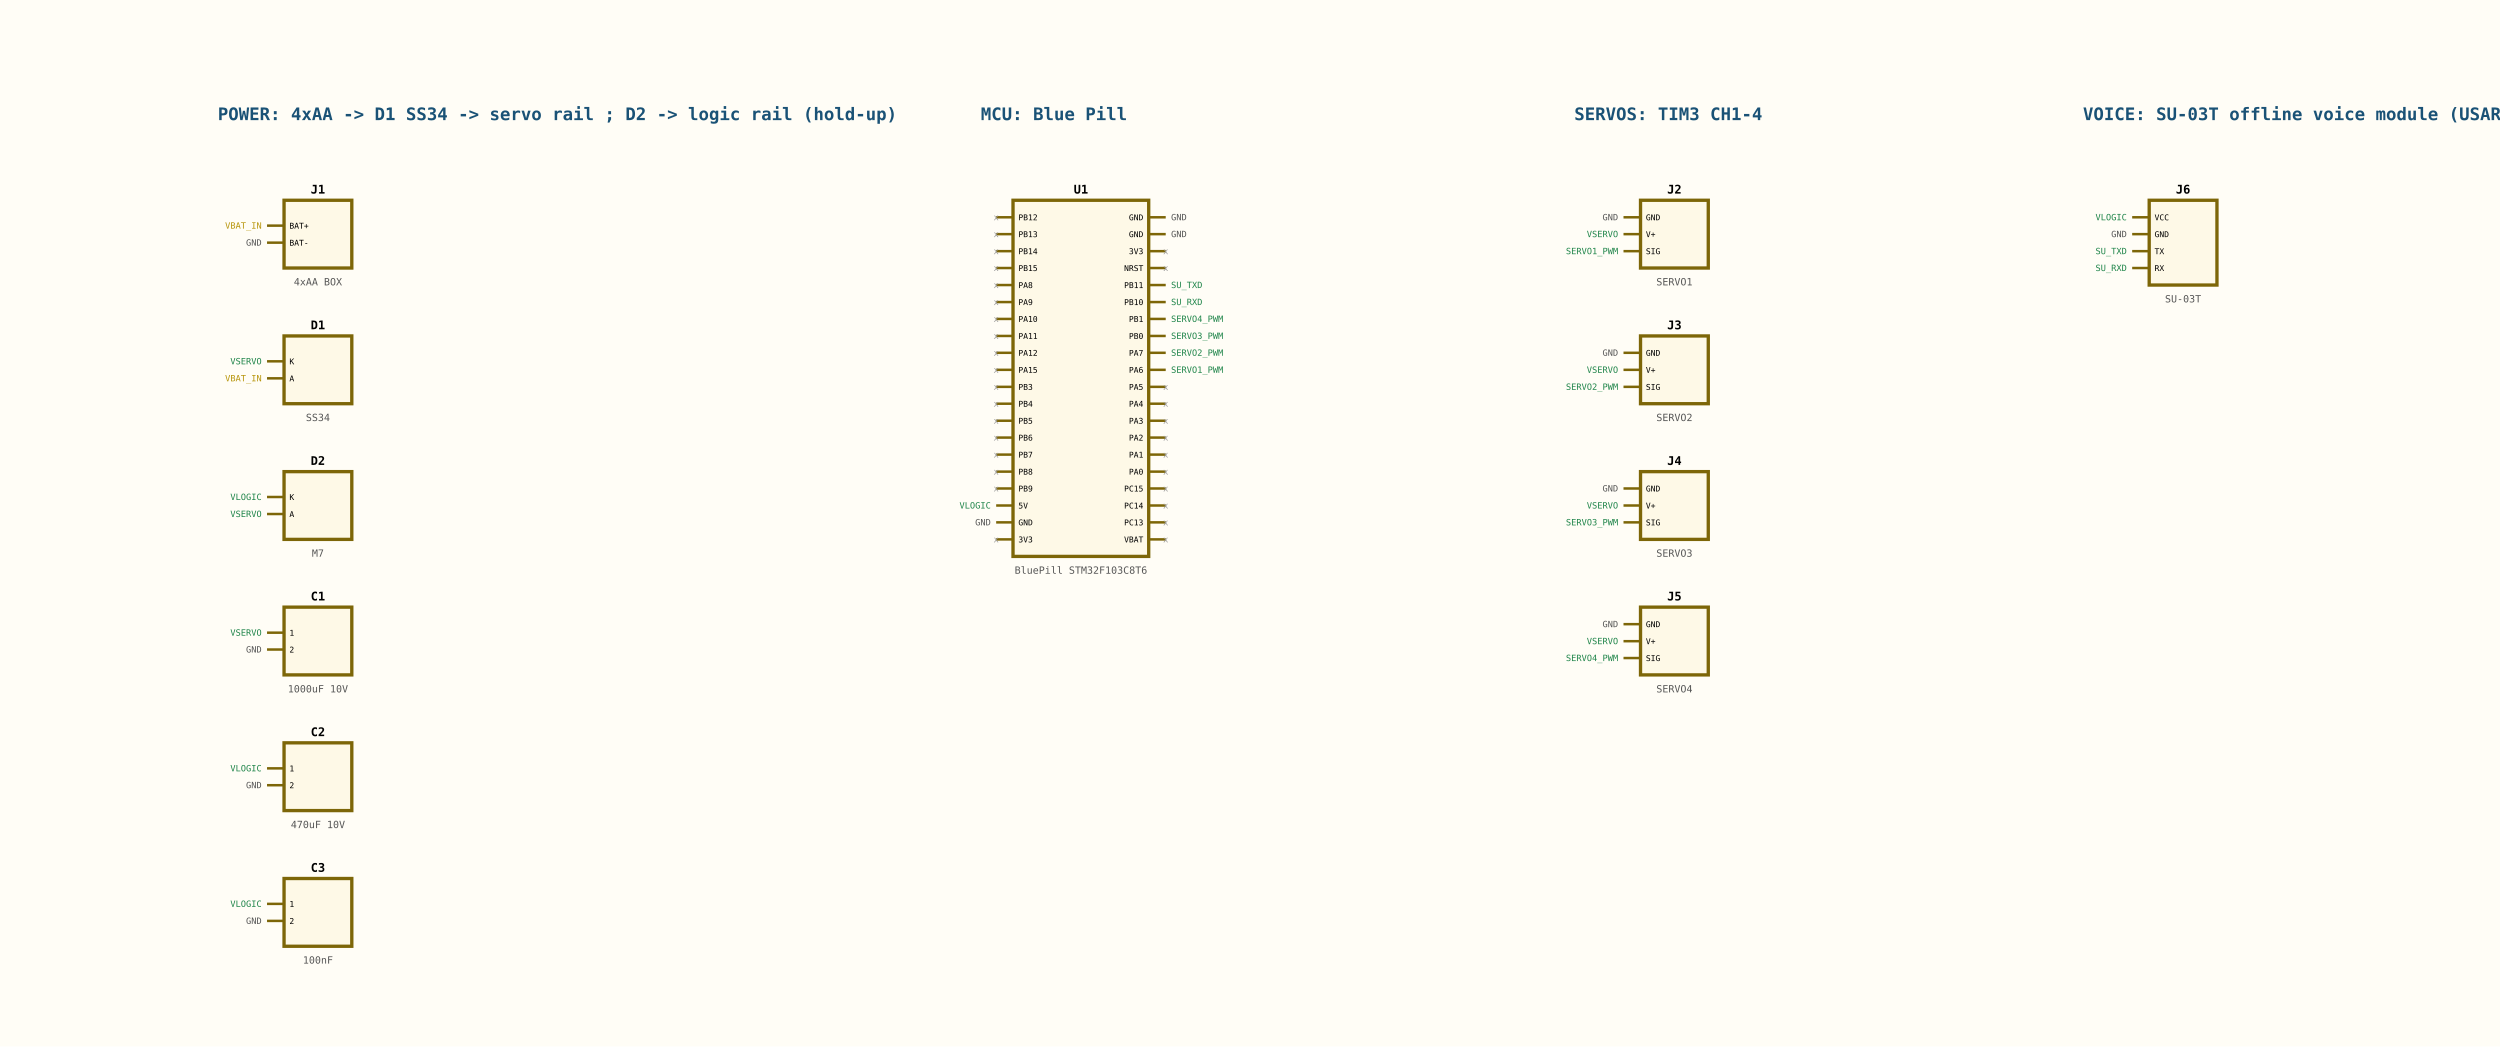
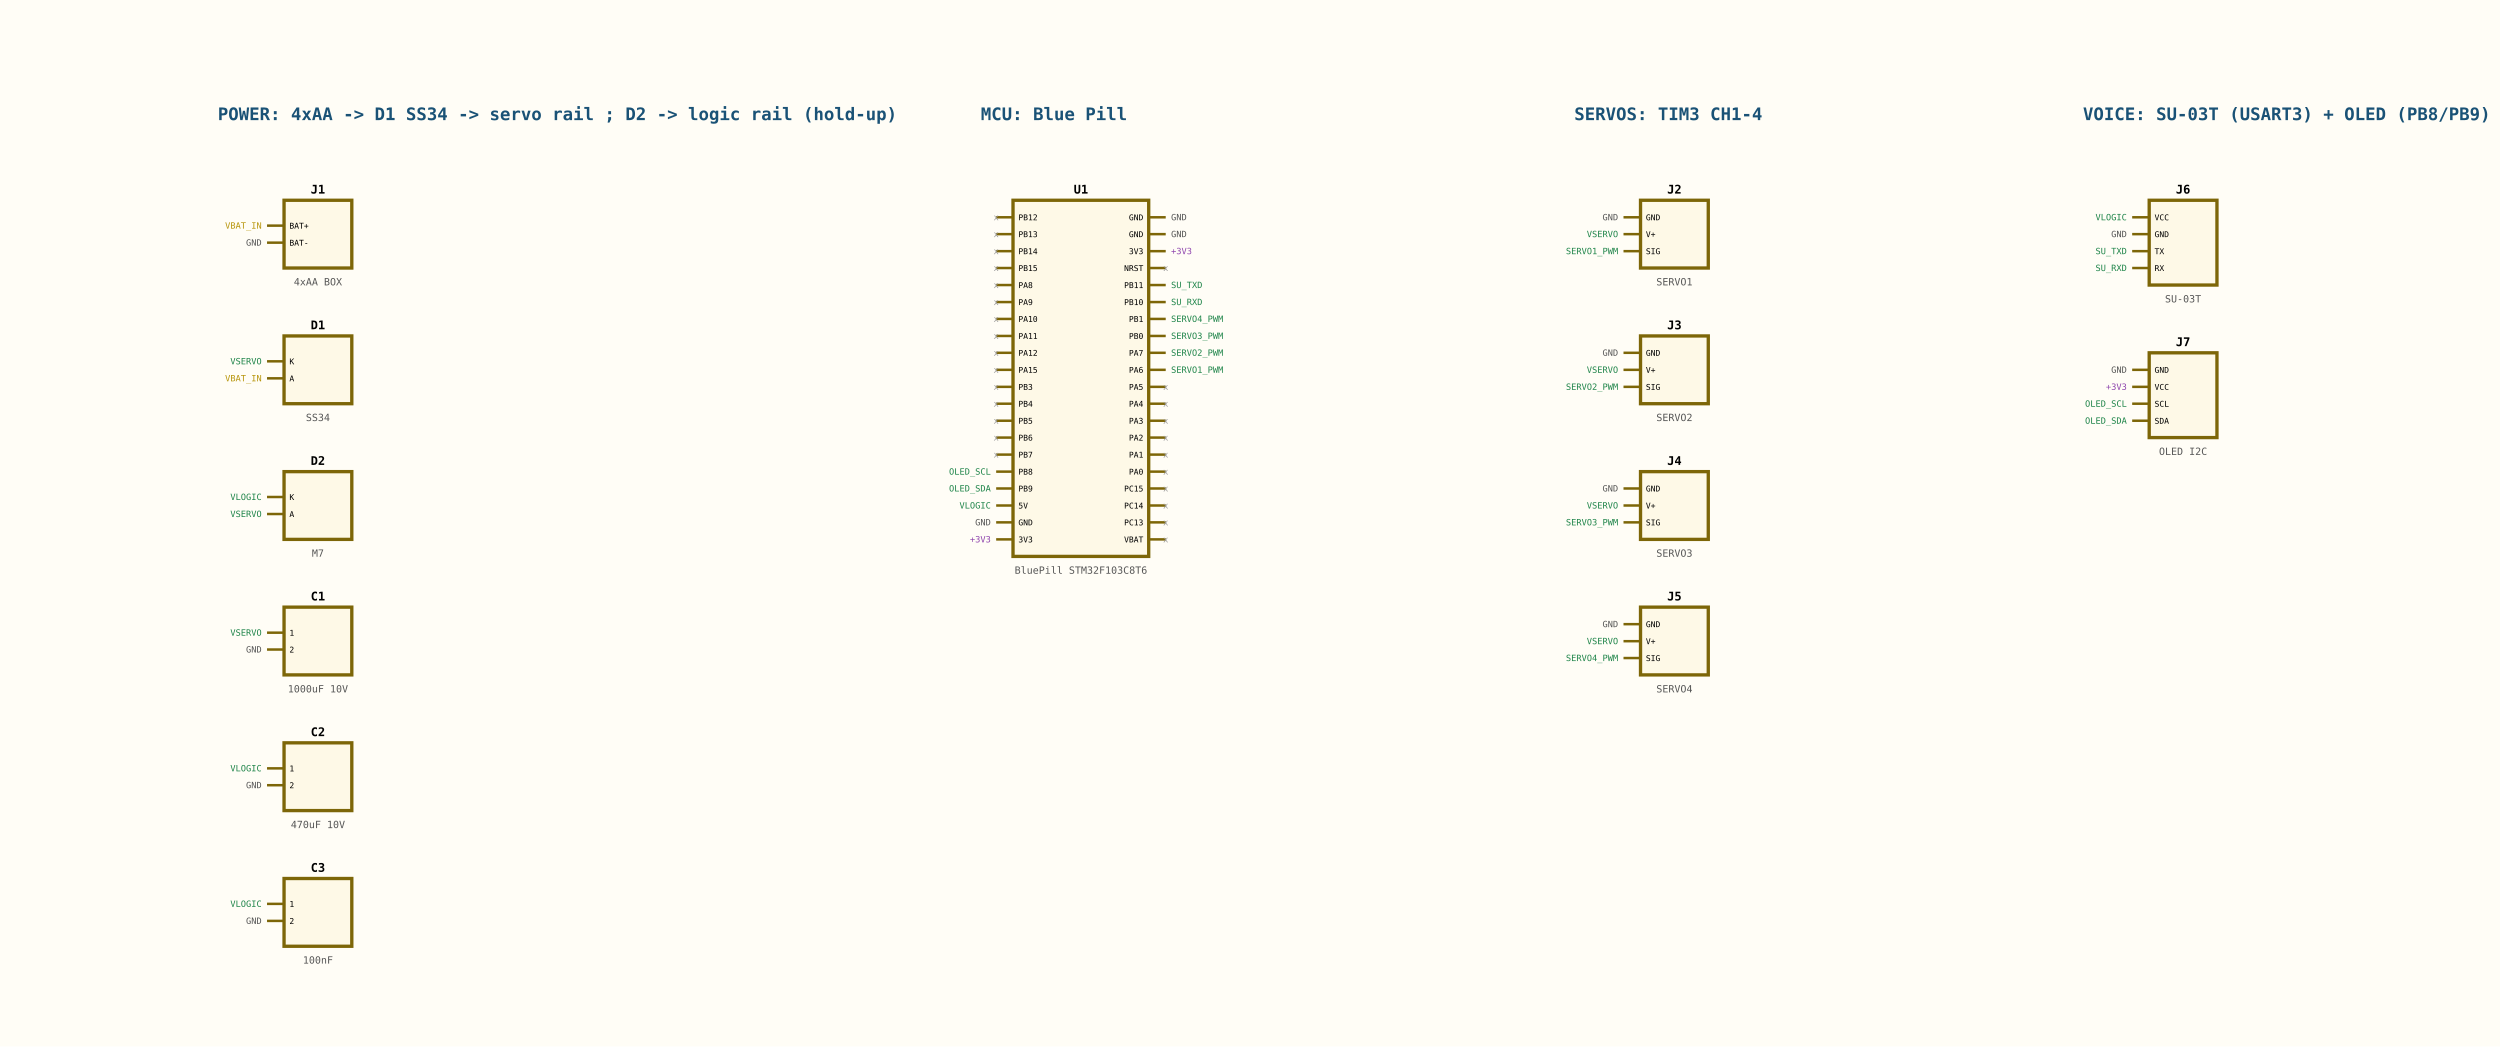
<svg xmlns="http://www.w3.org/2000/svg" width="1498" height="627" viewBox="0 0 1498 627" font-family="monospace">
  <rect width="100%" height="100%" fill="#fffdf6" />
  <text x="130.5" y="72.0" font-size="10.4" font-weight="bold" fill="#1a5276">POWER: 4xAA -&gt; D1 SS34 -&gt; servo rail ; D2 -&gt; logic rail (hold-up)</text>
  <text x="587.7" y="72.0" font-size="10.4" font-weight="bold" fill="#1a5276">MCU: Blue Pill</text>
  <text x="943.3" y="72.0" font-size="10.4" font-weight="bold" fill="#1a5276">SERVOS: TIM3 CH1-4</text>
-   <text x="1248.1" y="72.0" font-size="10.4" font-weight="bold" fill="#1a5276">VOICE: SU-03T offline voice module (USART3)</text>
+   <text x="1248.1" y="72.0" font-size="10.4" font-weight="bold" fill="#1a5276">VOICE: SU-03T (USART3)  +  OLED (PB8/PB9)</text>
  <rect x="170.2" y="120.0" width="40.6" height="40.6" fill="#fef9e7" stroke="#7d6608" stroke-width="2" />
  <text x="190.5" y="116.0" font-size="7.2" text-anchor="middle" font-weight="bold">J1</text>
  <text x="190.5" y="171.0" font-size="6.0" text-anchor="middle" fill="#555">4xAA BOX</text>
  <line x1="160.0" y1="135.2" x2="170.2" y2="135.2" stroke="#7d6608" stroke-width="1.5" />
  <text x="173.4" y="137.0" font-size="4.8" text-anchor="start">BAT+</text>
  <text x="156.8" y="137.0" font-size="5.2" text-anchor="end" fill="#b7950b">VBAT_IN</text>
  <line x1="160.0" y1="145.4" x2="170.2" y2="145.4" stroke="#7d6608" stroke-width="1.5" />
  <text x="173.4" y="147.2" font-size="4.8" text-anchor="start">BAT-</text>
  <text x="156.8" y="147.2" font-size="5.2" text-anchor="end" fill="#555">GND</text>
  <rect x="170.2" y="201.3" width="40.6" height="40.6" fill="#fef9e7" stroke="#7d6608" stroke-width="2" />
  <text x="190.5" y="197.3" font-size="7.2" text-anchor="middle" font-weight="bold">D1</text>
  <text x="190.5" y="252.3" font-size="6.0" text-anchor="middle" fill="#555">SS34</text>
  <line x1="160.0" y1="216.5" x2="170.2" y2="216.5" stroke="#7d6608" stroke-width="1.5" />
  <text x="173.4" y="218.3" font-size="4.8" text-anchor="start">K</text>
  <text x="156.8" y="218.3" font-size="5.2" text-anchor="end" fill="#1e8449">VSERVO</text>
  <line x1="160.0" y1="226.7" x2="170.2" y2="226.7" stroke="#7d6608" stroke-width="1.5" />
  <text x="173.4" y="228.5" font-size="4.8" text-anchor="start">A</text>
  <text x="156.8" y="228.5" font-size="5.2" text-anchor="end" fill="#b7950b">VBAT_IN</text>
  <rect x="170.2" y="282.6" width="40.6" height="40.6" fill="#fef9e7" stroke="#7d6608" stroke-width="2" />
  <text x="190.5" y="278.6" font-size="7.2" text-anchor="middle" font-weight="bold">D2</text>
  <text x="190.5" y="333.6" font-size="6.0" text-anchor="middle" fill="#555">M7</text>
  <line x1="160.0" y1="297.8" x2="170.2" y2="297.8" stroke="#7d6608" stroke-width="1.5" />
  <text x="173.4" y="299.6" font-size="4.8" text-anchor="start">K</text>
  <text x="156.8" y="299.6" font-size="5.2" text-anchor="end" fill="#1e8449">VLOGIC</text>
  <line x1="160.0" y1="308.0" x2="170.2" y2="308.0" stroke="#7d6608" stroke-width="1.5" />
  <text x="173.4" y="309.8" font-size="4.8" text-anchor="start">A</text>
  <text x="156.8" y="309.8" font-size="5.2" text-anchor="end" fill="#1e8449">VSERVO</text>
  <rect x="170.2" y="363.8" width="40.6" height="40.6" fill="#fef9e7" stroke="#7d6608" stroke-width="2" />
  <text x="190.5" y="359.8" font-size="7.2" text-anchor="middle" font-weight="bold">C1</text>
  <text x="190.5" y="414.9" font-size="6.0" text-anchor="middle" fill="#555">1000uF 10V</text>
  <line x1="160.0" y1="379.1" x2="170.2" y2="379.1" stroke="#7d6608" stroke-width="1.5" />
  <text x="173.4" y="380.9" font-size="4.8" text-anchor="start">1</text>
  <text x="156.8" y="380.9" font-size="5.2" text-anchor="end" fill="#1e8449">VSERVO</text>
  <line x1="160.0" y1="389.2" x2="170.2" y2="389.2" stroke="#7d6608" stroke-width="1.5" />
  <text x="173.4" y="391.0" font-size="4.8" text-anchor="start">2</text>
  <text x="156.8" y="391.0" font-size="5.2" text-anchor="end" fill="#555">GND</text>
  <rect x="170.2" y="445.1" width="40.6" height="40.6" fill="#fef9e7" stroke="#7d6608" stroke-width="2" />
  <text x="190.5" y="441.1" font-size="7.2" text-anchor="middle" font-weight="bold">C2</text>
  <text x="190.5" y="496.2" font-size="6.0" text-anchor="middle" fill="#555">470uF 10V</text>
  <line x1="160.0" y1="460.4" x2="170.2" y2="460.4" stroke="#7d6608" stroke-width="1.5" />
  <text x="173.4" y="462.2" font-size="4.8" text-anchor="start">1</text>
  <text x="156.8" y="462.2" font-size="5.2" text-anchor="end" fill="#1e8449">VLOGIC</text>
  <line x1="160.0" y1="470.5" x2="170.2" y2="470.5" stroke="#7d6608" stroke-width="1.5" />
  <text x="173.4" y="472.3" font-size="4.8" text-anchor="start">2</text>
  <text x="156.8" y="472.3" font-size="5.2" text-anchor="end" fill="#555">GND</text>
  <rect x="170.2" y="526.4" width="40.6" height="40.6" fill="#fef9e7" stroke="#7d6608" stroke-width="2" />
  <text x="190.5" y="522.4" font-size="7.2" text-anchor="middle" font-weight="bold">C3</text>
  <text x="190.5" y="577.4" font-size="6.0" text-anchor="middle" fill="#555">100nF</text>
  <line x1="160.0" y1="541.6" x2="170.2" y2="541.6" stroke="#7d6608" stroke-width="1.5" />
  <text x="173.4" y="543.4" font-size="4.8" text-anchor="start">1</text>
  <text x="156.8" y="543.4" font-size="5.2" text-anchor="end" fill="#1e8449">VLOGIC</text>
  <line x1="160.0" y1="551.8" x2="170.2" y2="551.8" stroke="#7d6608" stroke-width="1.5" />
  <text x="173.4" y="553.6" font-size="4.8" text-anchor="start">2</text>
  <text x="156.8" y="553.6" font-size="5.2" text-anchor="end" fill="#555">GND</text>
  <rect x="607.0" y="120.0" width="81.3" height="213.4" fill="#fef9e7" stroke="#7d6608" stroke-width="2" />
  <text x="647.7" y="116.0" font-size="7.2" text-anchor="middle" font-weight="bold">U1</text>
  <text x="647.7" y="343.8" font-size="6.0" text-anchor="middle" fill="#555">BluePill STM32F103C8T6</text>
  <line x1="596.9" y1="130.2" x2="607.0" y2="130.2" stroke="#7d6608" stroke-width="1.5" />
  <text x="610.2" y="132.0" font-size="4.8" text-anchor="start">PB12</text>
  <text x="596.9" y="132.0" font-size="5.2" text-anchor="middle" fill="#999">x</text>
  <line x1="596.9" y1="140.3" x2="607.0" y2="140.3" stroke="#7d6608" stroke-width="1.5" />
  <text x="610.2" y="142.1" font-size="4.8" text-anchor="start">PB13</text>
  <text x="596.9" y="142.1" font-size="5.2" text-anchor="middle" fill="#999">x</text>
  <line x1="596.9" y1="150.5" x2="607.0" y2="150.5" stroke="#7d6608" stroke-width="1.5" />
  <text x="610.2" y="152.3" font-size="4.8" text-anchor="start">PB14</text>
  <text x="596.9" y="152.3" font-size="5.2" text-anchor="middle" fill="#999">x</text>
  <line x1="596.9" y1="160.6" x2="607.0" y2="160.6" stroke="#7d6608" stroke-width="1.5" />
  <text x="610.2" y="162.4" font-size="4.8" text-anchor="start">PB15</text>
  <text x="596.9" y="162.4" font-size="5.2" text-anchor="middle" fill="#999">x</text>
  <line x1="596.9" y1="170.8" x2="607.0" y2="170.8" stroke="#7d6608" stroke-width="1.5" />
  <text x="610.2" y="172.6" font-size="4.8" text-anchor="start">PA8</text>
  <text x="596.9" y="172.6" font-size="5.2" text-anchor="middle" fill="#999">x</text>
  <line x1="596.9" y1="181.0" x2="607.0" y2="181.0" stroke="#7d6608" stroke-width="1.5" />
  <text x="610.2" y="182.8" font-size="4.8" text-anchor="start">PA9</text>
  <text x="596.9" y="182.8" font-size="5.2" text-anchor="middle" fill="#999">x</text>
  <line x1="596.9" y1="191.1" x2="607.0" y2="191.1" stroke="#7d6608" stroke-width="1.5" />
  <text x="610.2" y="192.9" font-size="4.8" text-anchor="start">PA10</text>
  <text x="596.9" y="192.9" font-size="5.2" text-anchor="middle" fill="#999">x</text>
  <line x1="596.9" y1="201.3" x2="607.0" y2="201.3" stroke="#7d6608" stroke-width="1.5" />
  <text x="610.2" y="203.1" font-size="4.8" text-anchor="start">PA11</text>
  <text x="596.9" y="203.1" font-size="5.2" text-anchor="middle" fill="#999">x</text>
  <line x1="596.9" y1="211.4" x2="607.0" y2="211.4" stroke="#7d6608" stroke-width="1.5" />
  <text x="610.2" y="213.2" font-size="4.8" text-anchor="start">PA12</text>
  <text x="596.9" y="213.2" font-size="5.2" text-anchor="middle" fill="#999">x</text>
  <line x1="596.9" y1="221.6" x2="607.0" y2="221.6" stroke="#7d6608" stroke-width="1.5" />
  <text x="610.2" y="223.4" font-size="4.8" text-anchor="start">PA15</text>
  <text x="596.9" y="223.4" font-size="5.2" text-anchor="middle" fill="#999">x</text>
  <line x1="596.9" y1="231.8" x2="607.0" y2="231.8" stroke="#7d6608" stroke-width="1.5" />
  <text x="610.2" y="233.6" font-size="4.8" text-anchor="start">PB3</text>
  <text x="596.9" y="233.6" font-size="5.2" text-anchor="middle" fill="#999">x</text>
  <line x1="596.9" y1="241.9" x2="607.0" y2="241.9" stroke="#7d6608" stroke-width="1.5" />
  <text x="610.2" y="243.7" font-size="4.8" text-anchor="start">PB4</text>
  <text x="596.9" y="243.7" font-size="5.2" text-anchor="middle" fill="#999">x</text>
  <line x1="596.9" y1="252.1" x2="607.0" y2="252.1" stroke="#7d6608" stroke-width="1.5" />
  <text x="610.2" y="253.9" font-size="4.8" text-anchor="start">PB5</text>
  <text x="596.9" y="253.9" font-size="5.2" text-anchor="middle" fill="#999">x</text>
  <line x1="596.9" y1="262.2" x2="607.0" y2="262.2" stroke="#7d6608" stroke-width="1.5" />
  <text x="610.2" y="264.0" font-size="4.8" text-anchor="start">PB6</text>
  <text x="596.9" y="264.0" font-size="5.2" text-anchor="middle" fill="#999">x</text>
  <line x1="596.9" y1="272.4" x2="607.0" y2="272.4" stroke="#7d6608" stroke-width="1.5" />
  <text x="610.2" y="274.2" font-size="4.8" text-anchor="start">PB7</text>
  <text x="596.9" y="274.2" font-size="5.2" text-anchor="middle" fill="#999">x</text>
  <line x1="596.9" y1="282.6" x2="607.0" y2="282.6" stroke="#7d6608" stroke-width="1.5" />
  <text x="610.2" y="284.4" font-size="4.8" text-anchor="start">PB8</text>
-   <text x="596.9" y="284.4" font-size="5.2" text-anchor="middle" fill="#999">x</text>
+   <text x="593.7" y="284.4" font-size="5.2" text-anchor="end" fill="#1e8449">OLED_SCL</text>
  <line x1="596.9" y1="292.7" x2="607.0" y2="292.7" stroke="#7d6608" stroke-width="1.5" />
  <text x="610.2" y="294.5" font-size="4.8" text-anchor="start">PB9</text>
-   <text x="596.9" y="294.5" font-size="5.2" text-anchor="middle" fill="#999">x</text>
+   <text x="593.7" y="294.5" font-size="5.2" text-anchor="end" fill="#1e8449">OLED_SDA</text>
  <line x1="596.9" y1="302.9" x2="607.0" y2="302.9" stroke="#7d6608" stroke-width="1.5" />
  <text x="610.2" y="304.7" font-size="4.8" text-anchor="start">5V</text>
  <text x="593.7" y="304.7" font-size="5.2" text-anchor="end" fill="#1e8449">VLOGIC</text>
  <line x1="596.9" y1="313.0" x2="607.0" y2="313.0" stroke="#7d6608" stroke-width="1.5" />
  <text x="610.2" y="314.8" font-size="4.8" text-anchor="start">GND</text>
  <text x="593.7" y="314.8" font-size="5.2" text-anchor="end" fill="#555">GND</text>
  <line x1="596.9" y1="323.2" x2="607.0" y2="323.2" stroke="#7d6608" stroke-width="1.5" />
  <text x="610.2" y="325.0" font-size="4.8" text-anchor="start">3V3</text>
-   <text x="596.9" y="325.0" font-size="5.2" text-anchor="middle" fill="#999">x</text>
+   <text x="593.7" y="325.0" font-size="5.2" text-anchor="end" fill="#8e44ad">+3V3</text>
  <line x1="698.5" y1="130.2" x2="688.3" y2="130.2" stroke="#7d6608" stroke-width="1.5" />
  <text x="685.1" y="132.0" font-size="4.8" text-anchor="end">GND</text>
  <text x="701.7" y="132.0" font-size="5.2" text-anchor="start" fill="#555">GND</text>
  <line x1="698.5" y1="140.3" x2="688.3" y2="140.3" stroke="#7d6608" stroke-width="1.5" />
  <text x="685.1" y="142.1" font-size="4.8" text-anchor="end">GND</text>
  <text x="701.7" y="142.1" font-size="5.2" text-anchor="start" fill="#555">GND</text>
  <line x1="698.5" y1="150.5" x2="688.3" y2="150.5" stroke="#7d6608" stroke-width="1.5" />
  <text x="685.1" y="152.3" font-size="4.8" text-anchor="end">3V3</text>
-   <text x="698.5" y="152.3" font-size="5.2" text-anchor="middle" fill="#999">x</text>
+   <text x="701.7" y="152.3" font-size="5.2" text-anchor="start" fill="#8e44ad">+3V3</text>
  <line x1="698.5" y1="160.6" x2="688.3" y2="160.6" stroke="#7d6608" stroke-width="1.5" />
  <text x="685.1" y="162.4" font-size="4.8" text-anchor="end">NRST</text>
  <text x="698.5" y="162.4" font-size="5.2" text-anchor="middle" fill="#999">x</text>
  <line x1="698.5" y1="170.8" x2="688.3" y2="170.8" stroke="#7d6608" stroke-width="1.5" />
  <text x="685.1" y="172.6" font-size="4.8" text-anchor="end">PB11</text>
  <text x="701.7" y="172.6" font-size="5.2" text-anchor="start" fill="#1e8449">SU_TXD</text>
  <line x1="698.5" y1="181.0" x2="688.3" y2="181.0" stroke="#7d6608" stroke-width="1.5" />
  <text x="685.1" y="182.8" font-size="4.8" text-anchor="end">PB10</text>
  <text x="701.7" y="182.8" font-size="5.2" text-anchor="start" fill="#1e8449">SU_RXD</text>
  <line x1="698.5" y1="191.1" x2="688.3" y2="191.1" stroke="#7d6608" stroke-width="1.5" />
  <text x="685.1" y="192.9" font-size="4.8" text-anchor="end">PB1</text>
  <text x="701.7" y="192.9" font-size="5.2" text-anchor="start" fill="#1e8449">SERVO4_PWM</text>
  <line x1="698.5" y1="201.3" x2="688.3" y2="201.3" stroke="#7d6608" stroke-width="1.5" />
  <text x="685.1" y="203.1" font-size="4.8" text-anchor="end">PB0</text>
  <text x="701.7" y="203.1" font-size="5.2" text-anchor="start" fill="#1e8449">SERVO3_PWM</text>
  <line x1="698.5" y1="211.4" x2="688.3" y2="211.4" stroke="#7d6608" stroke-width="1.5" />
  <text x="685.1" y="213.2" font-size="4.8" text-anchor="end">PA7</text>
  <text x="701.7" y="213.2" font-size="5.2" text-anchor="start" fill="#1e8449">SERVO2_PWM</text>
  <line x1="698.5" y1="221.6" x2="688.3" y2="221.6" stroke="#7d6608" stroke-width="1.5" />
  <text x="685.1" y="223.4" font-size="4.8" text-anchor="end">PA6</text>
  <text x="701.7" y="223.4" font-size="5.2" text-anchor="start" fill="#1e8449">SERVO1_PWM</text>
  <line x1="698.5" y1="231.8" x2="688.3" y2="231.8" stroke="#7d6608" stroke-width="1.5" />
  <text x="685.1" y="233.6" font-size="4.8" text-anchor="end">PA5</text>
  <text x="698.5" y="233.6" font-size="5.2" text-anchor="middle" fill="#999">x</text>
  <line x1="698.5" y1="241.9" x2="688.3" y2="241.9" stroke="#7d6608" stroke-width="1.5" />
  <text x="685.1" y="243.7" font-size="4.8" text-anchor="end">PA4</text>
  <text x="698.5" y="243.7" font-size="5.2" text-anchor="middle" fill="#999">x</text>
  <line x1="698.5" y1="252.1" x2="688.3" y2="252.1" stroke="#7d6608" stroke-width="1.5" />
  <text x="685.1" y="253.9" font-size="4.8" text-anchor="end">PA3</text>
  <text x="698.5" y="253.9" font-size="5.2" text-anchor="middle" fill="#999">x</text>
  <line x1="698.5" y1="262.2" x2="688.3" y2="262.2" stroke="#7d6608" stroke-width="1.5" />
  <text x="685.1" y="264.0" font-size="4.8" text-anchor="end">PA2</text>
  <text x="698.5" y="264.0" font-size="5.2" text-anchor="middle" fill="#999">x</text>
  <line x1="698.5" y1="272.4" x2="688.3" y2="272.4" stroke="#7d6608" stroke-width="1.5" />
  <text x="685.1" y="274.2" font-size="4.8" text-anchor="end">PA1</text>
  <text x="698.5" y="274.2" font-size="5.2" text-anchor="middle" fill="#999">x</text>
  <line x1="698.5" y1="282.6" x2="688.3" y2="282.6" stroke="#7d6608" stroke-width="1.5" />
  <text x="685.1" y="284.4" font-size="4.8" text-anchor="end">PA0</text>
  <text x="698.5" y="284.4" font-size="5.2" text-anchor="middle" fill="#999">x</text>
  <line x1="698.5" y1="292.7" x2="688.3" y2="292.7" stroke="#7d6608" stroke-width="1.5" />
  <text x="685.1" y="294.5" font-size="4.8" text-anchor="end">PC15</text>
  <text x="698.5" y="294.5" font-size="5.2" text-anchor="middle" fill="#999">x</text>
  <line x1="698.5" y1="302.9" x2="688.3" y2="302.9" stroke="#7d6608" stroke-width="1.5" />
  <text x="685.1" y="304.7" font-size="4.8" text-anchor="end">PC14</text>
  <text x="698.5" y="304.7" font-size="5.2" text-anchor="middle" fill="#999">x</text>
  <line x1="698.5" y1="313.0" x2="688.3" y2="313.0" stroke="#7d6608" stroke-width="1.5" />
  <text x="685.1" y="314.8" font-size="4.8" text-anchor="end">PC13</text>
  <text x="698.5" y="314.8" font-size="5.2" text-anchor="middle" fill="#999">x</text>
  <line x1="698.5" y1="323.2" x2="688.3" y2="323.2" stroke="#7d6608" stroke-width="1.5" />
  <text x="685.1" y="325.0" font-size="4.8" text-anchor="end">VBAT</text>
  <text x="698.5" y="325.0" font-size="5.2" text-anchor="middle" fill="#999">x</text>
  <rect x="983.0" y="120.0" width="40.6" height="40.6" fill="#fef9e7" stroke="#7d6608" stroke-width="2" />
  <text x="1003.3" y="116.0" font-size="7.2" text-anchor="middle" font-weight="bold">J2</text>
  <text x="1003.3" y="171.0" font-size="6.0" text-anchor="middle" fill="#555">SERVO1</text>
  <line x1="972.8" y1="130.2" x2="983.0" y2="130.2" stroke="#7d6608" stroke-width="1.5" />
  <text x="986.2" y="132.0" font-size="4.8" text-anchor="start">GND</text>
  <text x="969.6" y="132.0" font-size="5.2" text-anchor="end" fill="#555">GND</text>
  <line x1="972.8" y1="140.3" x2="983.0" y2="140.3" stroke="#7d6608" stroke-width="1.5" />
  <text x="986.2" y="142.1" font-size="4.8" text-anchor="start">V+</text>
  <text x="969.6" y="142.1" font-size="5.2" text-anchor="end" fill="#1e8449">VSERVO</text>
  <line x1="972.8" y1="150.5" x2="983.0" y2="150.5" stroke="#7d6608" stroke-width="1.5" />
  <text x="986.2" y="152.3" font-size="4.8" text-anchor="start">SIG</text>
  <text x="969.6" y="152.3" font-size="5.2" text-anchor="end" fill="#1e8449">SERVO1_PWM</text>
  <rect x="983.0" y="201.3" width="40.6" height="40.6" fill="#fef9e7" stroke="#7d6608" stroke-width="2" />
  <text x="1003.3" y="197.3" font-size="7.2" text-anchor="middle" font-weight="bold">J3</text>
  <text x="1003.3" y="252.3" font-size="6.0" text-anchor="middle" fill="#555">SERVO2</text>
  <line x1="972.8" y1="211.4" x2="983.0" y2="211.4" stroke="#7d6608" stroke-width="1.5" />
  <text x="986.2" y="213.2" font-size="4.8" text-anchor="start">GND</text>
  <text x="969.6" y="213.2" font-size="5.2" text-anchor="end" fill="#555">GND</text>
  <line x1="972.8" y1="221.6" x2="983.0" y2="221.6" stroke="#7d6608" stroke-width="1.5" />
  <text x="986.2" y="223.4" font-size="4.8" text-anchor="start">V+</text>
  <text x="969.6" y="223.4" font-size="5.2" text-anchor="end" fill="#1e8449">VSERVO</text>
  <line x1="972.8" y1="231.8" x2="983.0" y2="231.8" stroke="#7d6608" stroke-width="1.5" />
  <text x="986.2" y="233.6" font-size="4.8" text-anchor="start">SIG</text>
  <text x="969.6" y="233.6" font-size="5.2" text-anchor="end" fill="#1e8449">SERVO2_PWM</text>
  <rect x="983.0" y="282.6" width="40.6" height="40.6" fill="#fef9e7" stroke="#7d6608" stroke-width="2" />
  <text x="1003.3" y="278.6" font-size="7.2" text-anchor="middle" font-weight="bold">J4</text>
  <text x="1003.3" y="333.6" font-size="6.0" text-anchor="middle" fill="#555">SERVO3</text>
  <line x1="972.8" y1="292.7" x2="983.0" y2="292.7" stroke="#7d6608" stroke-width="1.5" />
  <text x="986.2" y="294.5" font-size="4.8" text-anchor="start">GND</text>
  <text x="969.6" y="294.5" font-size="5.2" text-anchor="end" fill="#555">GND</text>
  <line x1="972.8" y1="302.9" x2="983.0" y2="302.9" stroke="#7d6608" stroke-width="1.5" />
  <text x="986.2" y="304.7" font-size="4.8" text-anchor="start">V+</text>
  <text x="969.6" y="304.7" font-size="5.2" text-anchor="end" fill="#1e8449">VSERVO</text>
  <line x1="972.8" y1="313.0" x2="983.0" y2="313.0" stroke="#7d6608" stroke-width="1.5" />
  <text x="986.2" y="314.8" font-size="4.8" text-anchor="start">SIG</text>
  <text x="969.6" y="314.8" font-size="5.2" text-anchor="end" fill="#1e8449">SERVO3_PWM</text>
  <rect x="983.0" y="363.8" width="40.6" height="40.6" fill="#fef9e7" stroke="#7d6608" stroke-width="2" />
  <text x="1003.3" y="359.8" font-size="7.2" text-anchor="middle" font-weight="bold">J5</text>
  <text x="1003.3" y="414.9" font-size="6.0" text-anchor="middle" fill="#555">SERVO4</text>
  <line x1="972.8" y1="374.0" x2="983.0" y2="374.0" stroke="#7d6608" stroke-width="1.5" />
  <text x="986.2" y="375.8" font-size="4.8" text-anchor="start">GND</text>
  <text x="969.6" y="375.8" font-size="5.2" text-anchor="end" fill="#555">GND</text>
  <line x1="972.8" y1="384.2" x2="983.0" y2="384.2" stroke="#7d6608" stroke-width="1.5" />
  <text x="986.2" y="386.0" font-size="4.8" text-anchor="start">V+</text>
  <text x="969.6" y="386.0" font-size="5.2" text-anchor="end" fill="#1e8449">VSERVO</text>
  <line x1="972.8" y1="394.3" x2="983.0" y2="394.3" stroke="#7d6608" stroke-width="1.5" />
  <text x="986.2" y="396.1" font-size="4.8" text-anchor="start">SIG</text>
  <text x="969.6" y="396.1" font-size="5.2" text-anchor="end" fill="#1e8449">SERVO4_PWM</text>
  <rect x="1287.8" y="120.0" width="40.6" height="50.8" fill="#fef9e7" stroke="#7d6608" stroke-width="2" />
  <text x="1308.1" y="116.0" font-size="7.2" text-anchor="middle" font-weight="bold">J6</text>
  <text x="1308.1" y="181.2" font-size="6.0" text-anchor="middle" fill="#555">SU-03T</text>
  <line x1="1277.6" y1="130.2" x2="1287.8" y2="130.2" stroke="#7d6608" stroke-width="1.5" />
  <text x="1291.0" y="132.0" font-size="4.8" text-anchor="start">VCC</text>
  <text x="1274.4" y="132.0" font-size="5.2" text-anchor="end" fill="#1e8449">VLOGIC</text>
  <line x1="1277.6" y1="140.3" x2="1287.8" y2="140.3" stroke="#7d6608" stroke-width="1.5" />
  <text x="1291.0" y="142.1" font-size="4.8" text-anchor="start">GND</text>
  <text x="1274.4" y="142.1" font-size="5.2" text-anchor="end" fill="#555">GND</text>
  <line x1="1277.6" y1="150.5" x2="1287.8" y2="150.5" stroke="#7d6608" stroke-width="1.5" />
  <text x="1291.0" y="152.3" font-size="4.8" text-anchor="start">TX</text>
  <text x="1274.4" y="152.3" font-size="5.2" text-anchor="end" fill="#1e8449">SU_TXD</text>
  <line x1="1277.6" y1="160.6" x2="1287.8" y2="160.6" stroke="#7d6608" stroke-width="1.5" />
  <text x="1291.0" y="162.4" font-size="4.8" text-anchor="start">RX</text>
  <text x="1274.4" y="162.4" font-size="5.2" text-anchor="end" fill="#1e8449">SU_RXD</text>
+   <rect x="1287.8" y="211.4" width="40.6" height="50.8" fill="#fef9e7" stroke="#7d6608" stroke-width="2" />
+   <text x="1308.1" y="207.4" font-size="7.2" text-anchor="middle" font-weight="bold">J7</text>
+   <text x="1308.1" y="272.6" font-size="6.0" text-anchor="middle" fill="#555">OLED I2C</text>
+   <line x1="1277.6" y1="221.6" x2="1287.8" y2="221.6" stroke="#7d6608" stroke-width="1.5" />
+   <text x="1291.0" y="223.4" font-size="4.8" text-anchor="start">GND</text>
+   <text x="1274.4" y="223.4" font-size="5.2" text-anchor="end" fill="#555">GND</text>
+   <line x1="1277.6" y1="231.8" x2="1287.8" y2="231.8" stroke="#7d6608" stroke-width="1.5" />
+   <text x="1291.0" y="233.6" font-size="4.8" text-anchor="start">VCC</text>
+   <text x="1274.4" y="233.6" font-size="5.2" text-anchor="end" fill="#8e44ad">+3V3</text>
+   <line x1="1277.6" y1="241.9" x2="1287.8" y2="241.9" stroke="#7d6608" stroke-width="1.5" />
+   <text x="1291.0" y="243.7" font-size="4.8" text-anchor="start">SCL</text>
+   <text x="1274.4" y="243.7" font-size="5.2" text-anchor="end" fill="#1e8449">OLED_SCL</text>
+   <line x1="1277.6" y1="252.1" x2="1287.8" y2="252.1" stroke="#7d6608" stroke-width="1.5" />
+   <text x="1291.0" y="253.9" font-size="4.8" text-anchor="start">SDA</text>
+   <text x="1274.4" y="253.9" font-size="5.2" text-anchor="end" fill="#1e8449">OLED_SDA</text>
</svg>
